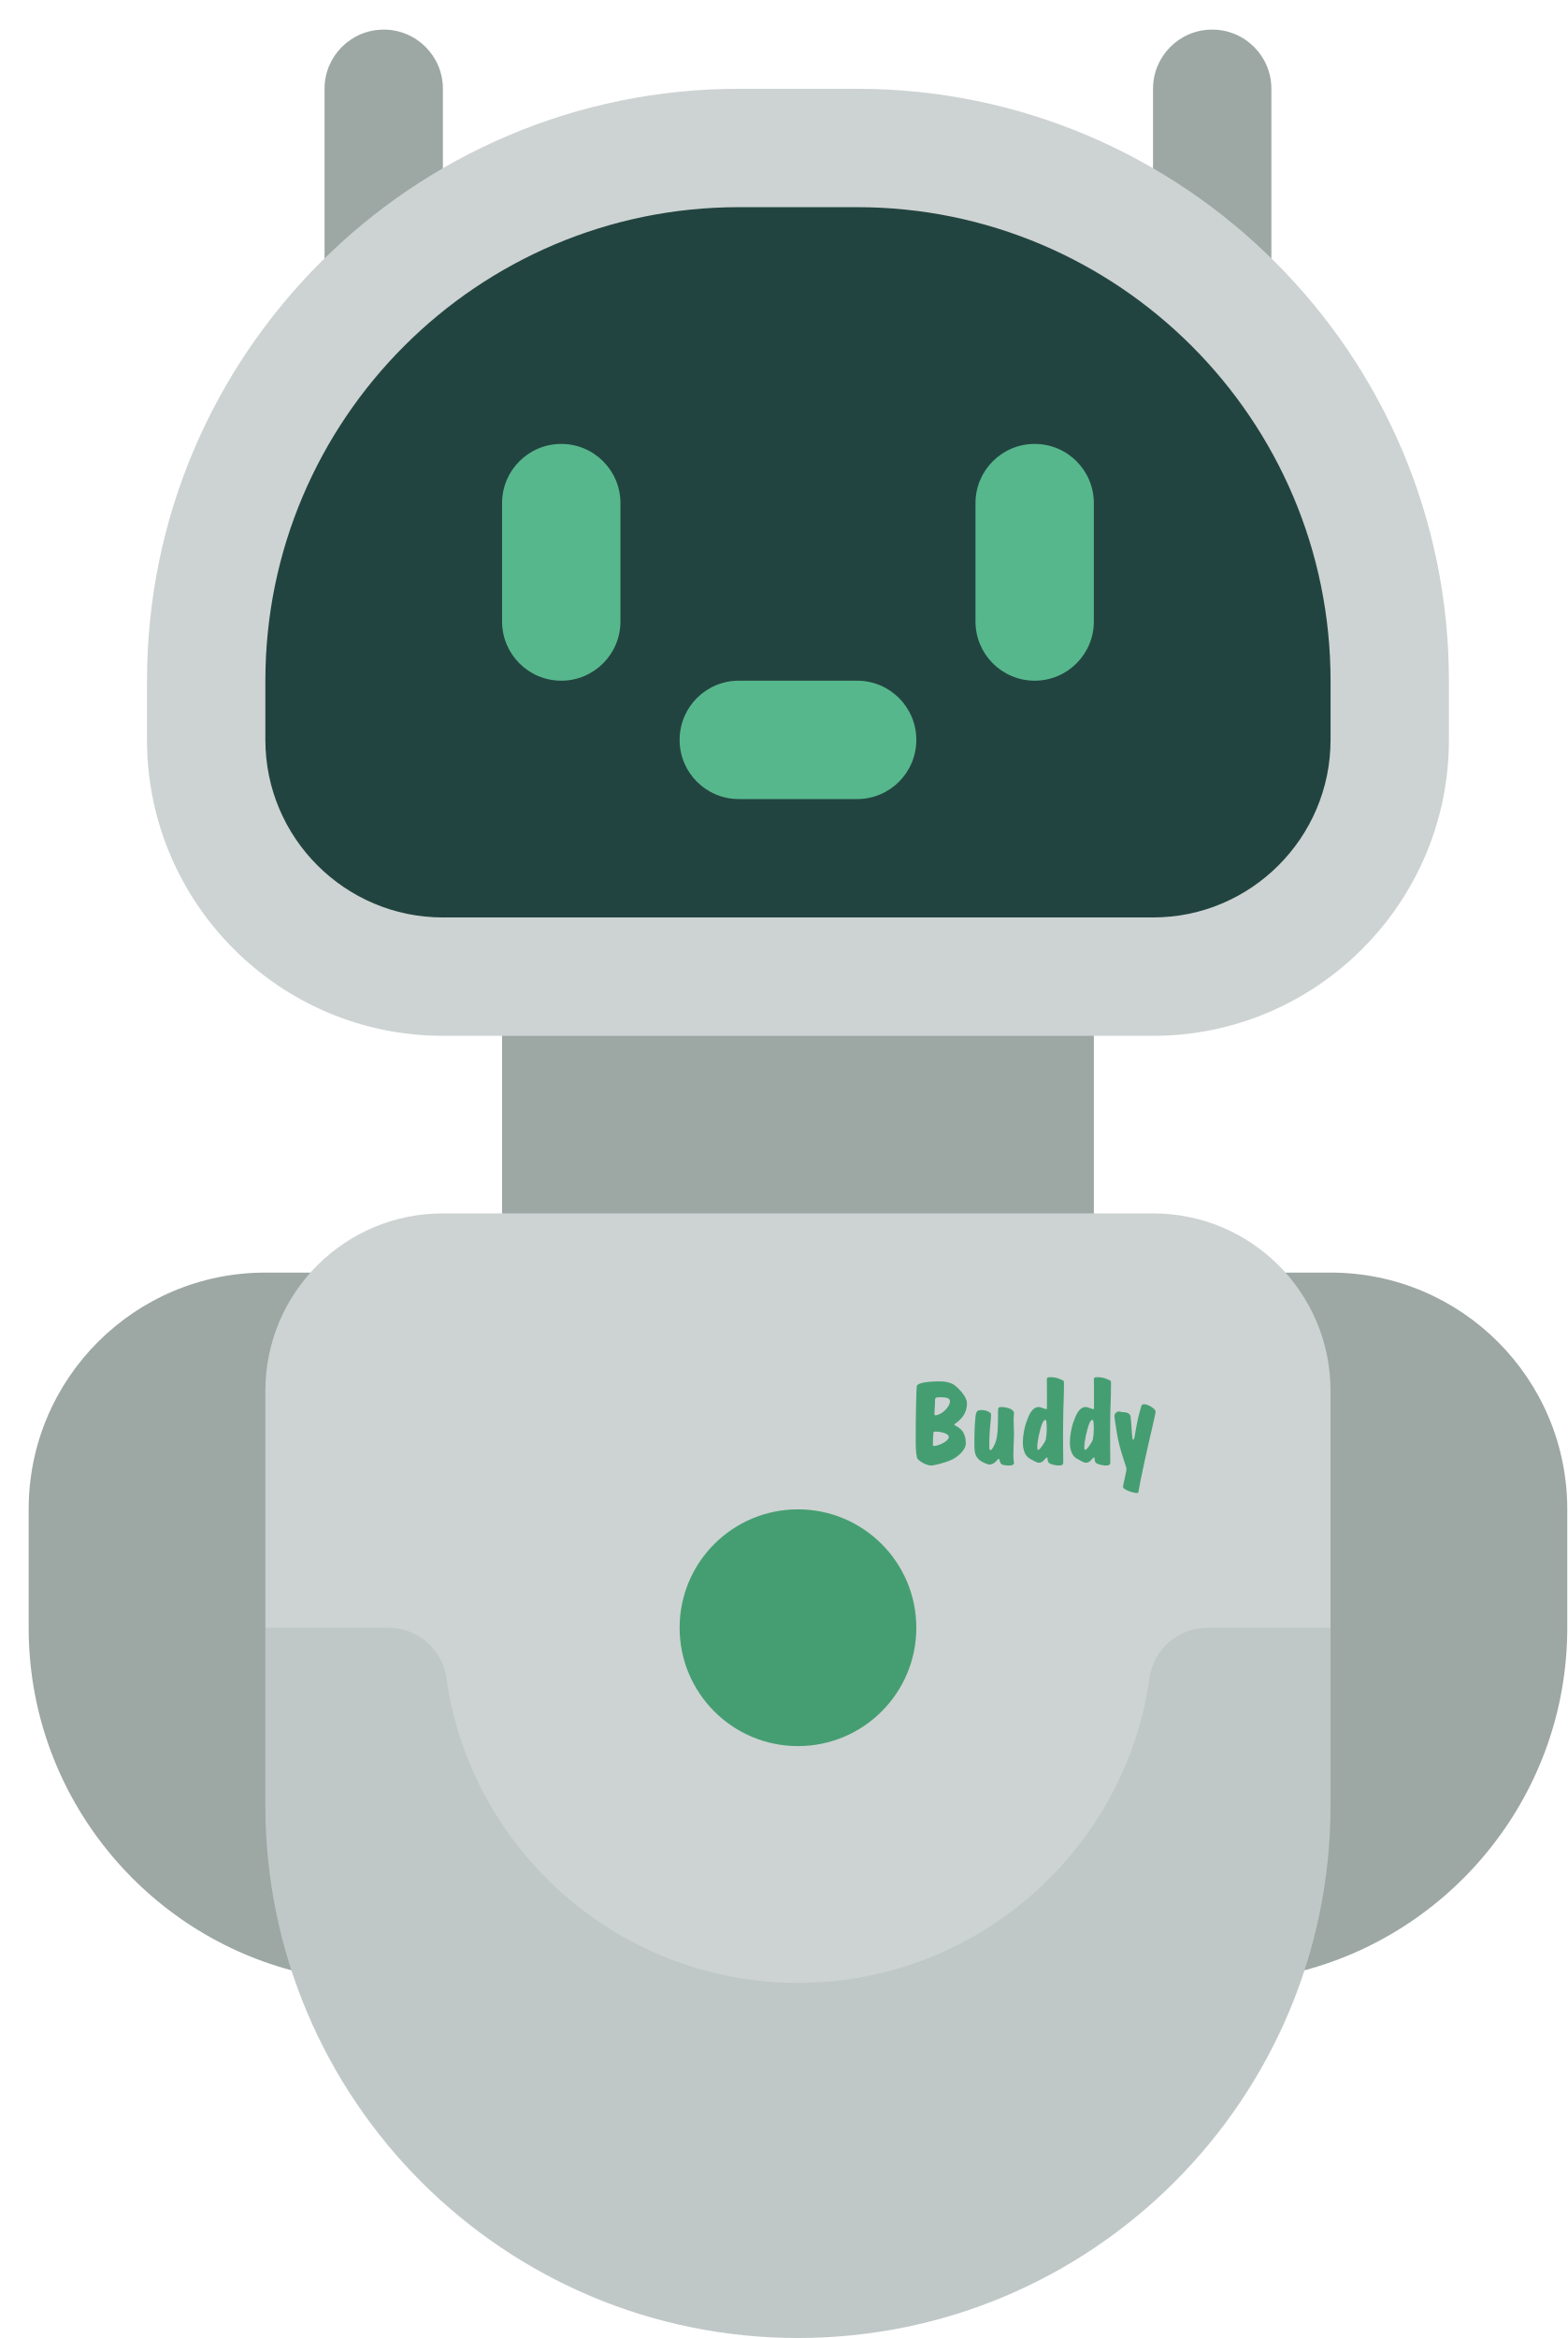
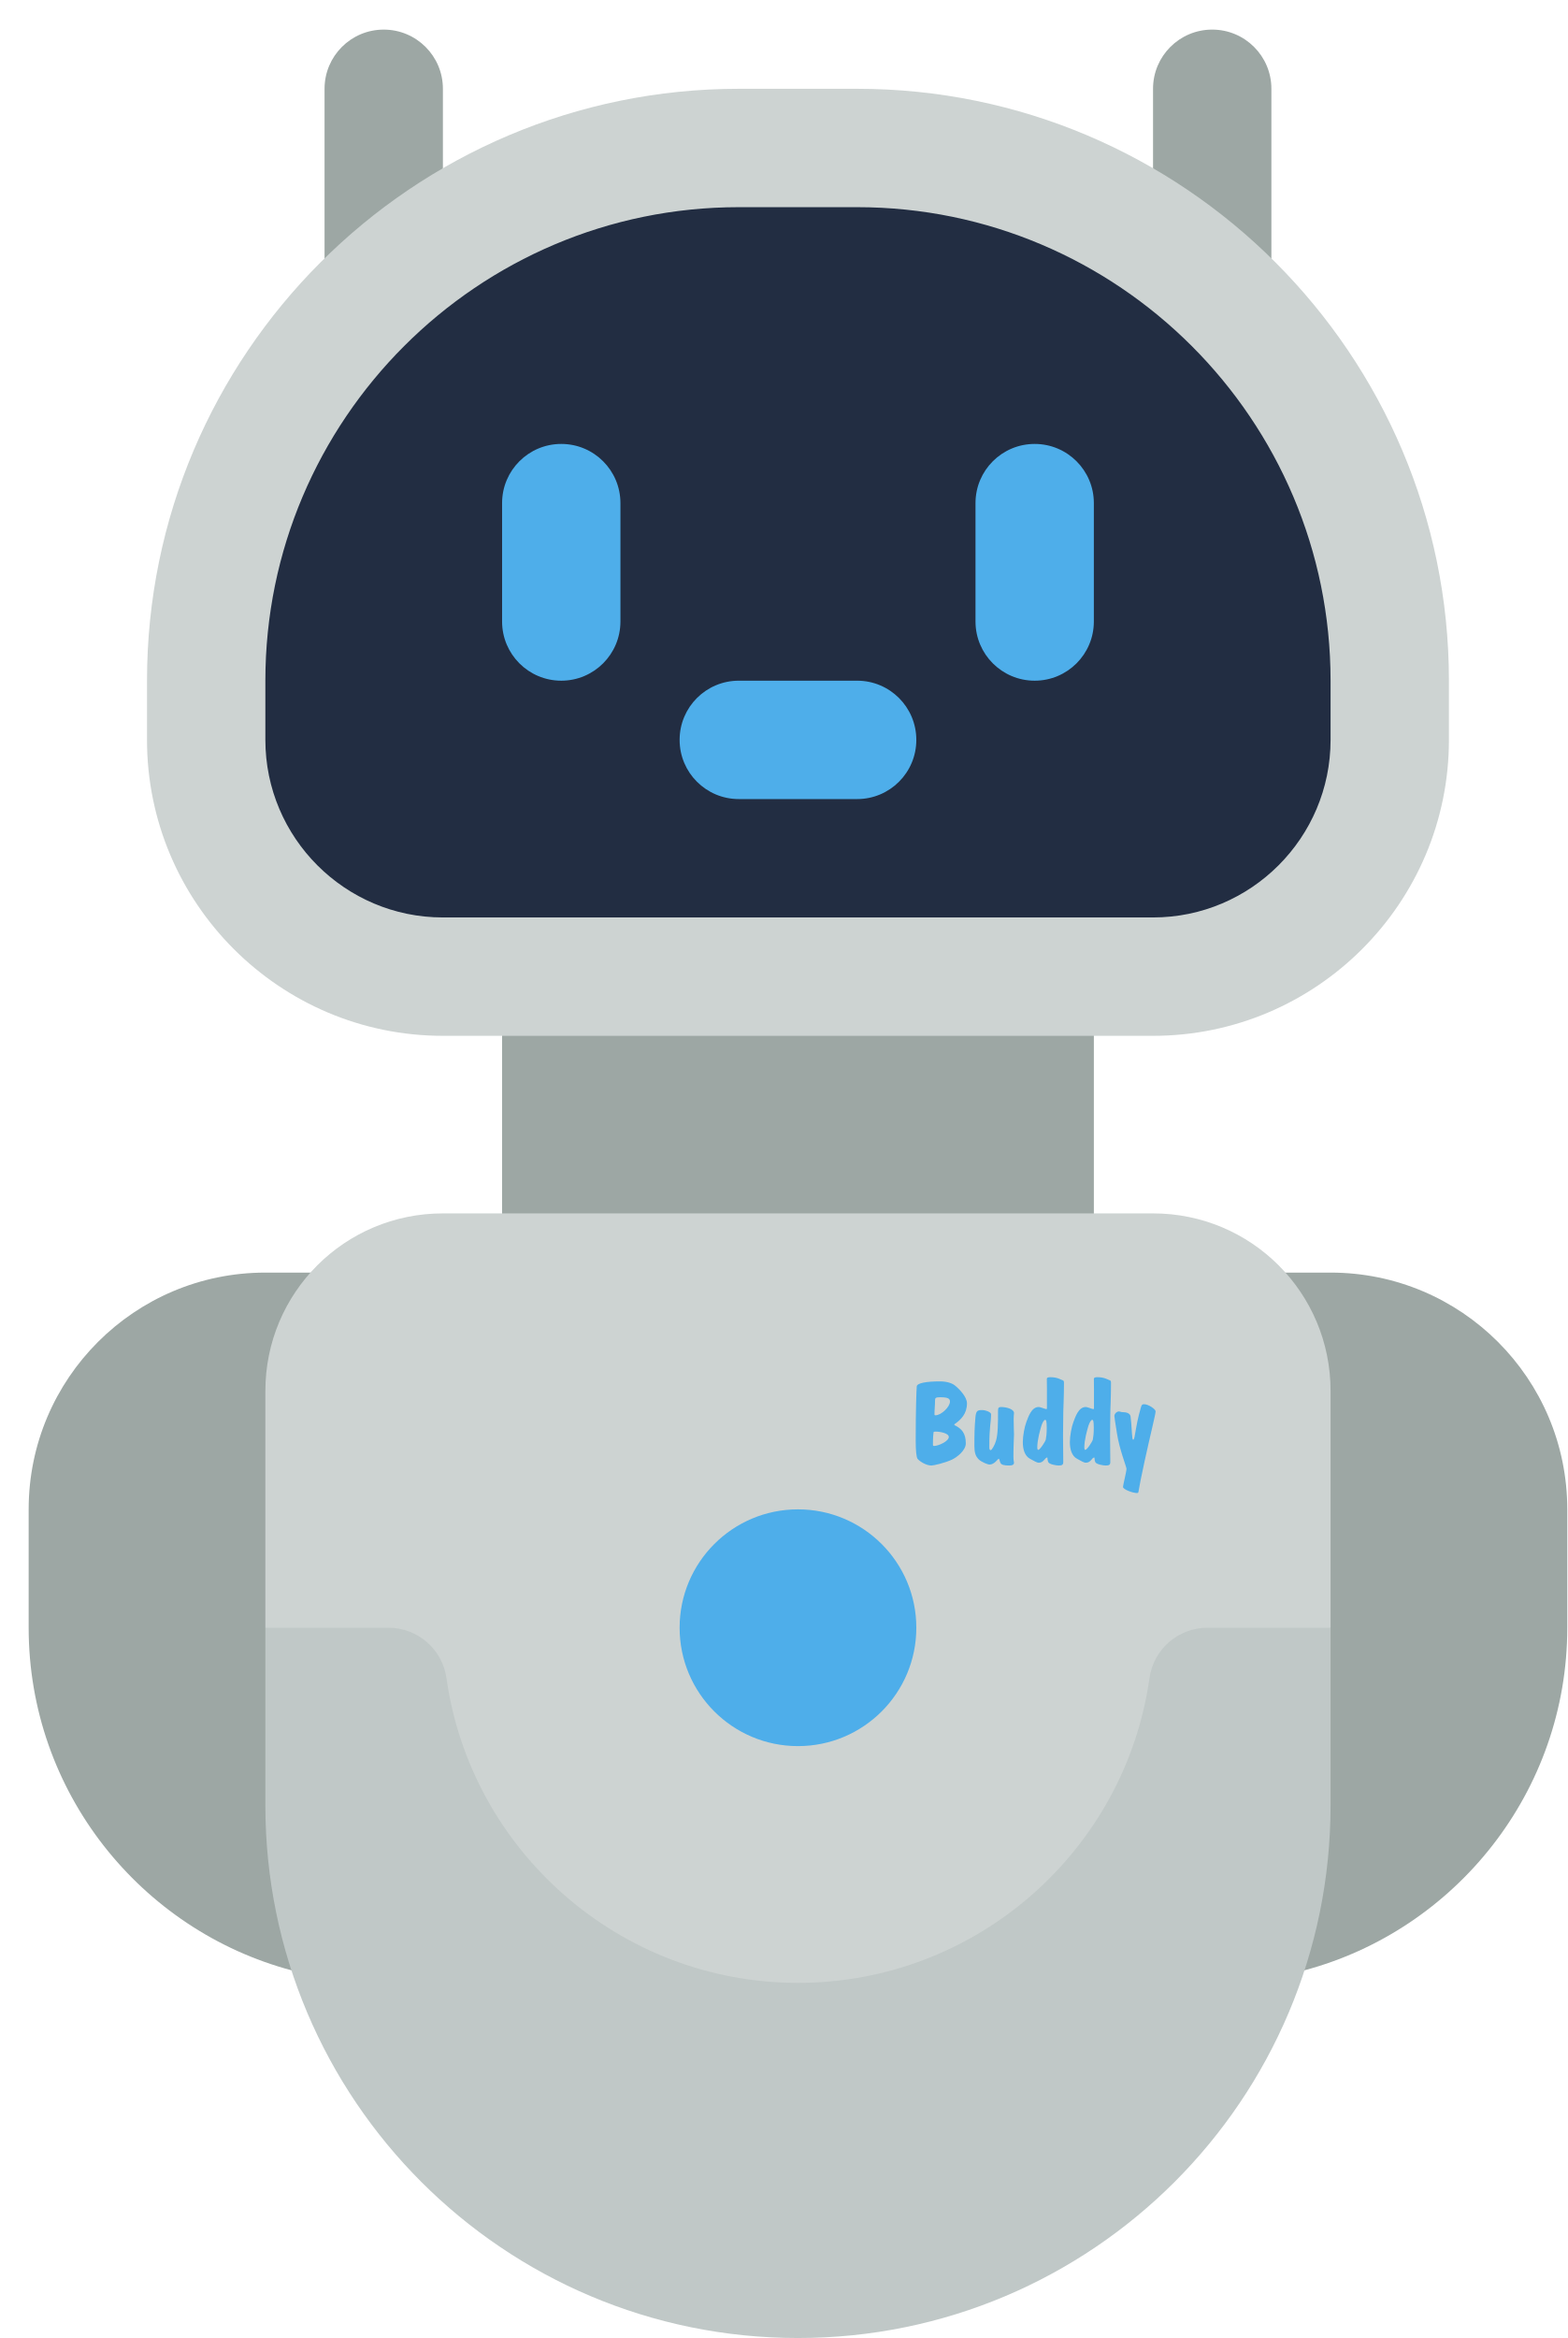
- <svg xmlns="http://www.w3.org/2000/svg" version="1.1" id="Icons" x="0px" y="0px" width="225.999px" height="337.067px" viewBox="0 0 225.999 337.067" enable-background="new 0 0 225.999 337.067" xml:space="preserve">
+ <svg xmlns="http://www.w3.org/2000/svg" version="1.1" id="Icons" x="0px" y="0px" width="226px" height="337.066px" viewBox="0 0 226 337.066" enable-background="new 0 0 226 337.066" xml:space="preserve">
  <g>
-     <path fill="#9DA7A4" d="M185.295,183.468h6.571c18.858,0,34.133,15.274,34.133,34.134v17.066c0,23.637-16.128,43.605-37.973,49.408   L185.295,183.468z" />
-     <path fill="#9DA7A4" d="M42.107,284.076c-21.846-5.803-37.974-25.771-37.974-49.408v-17.066c0-18.859,15.274-34.134,34.133-34.134   h6.571L42.107,284.076z" />
+     <path fill="#9DA7A4" d="M185.294,183.468h6.572c18.857,0,34.133,15.274,34.133,34.134v17.066c0,23.637-16.129,43.604-37.974,49.408   L185.294,183.468z" />
+     <path fill="#9DA7A4" d="M42.107,284.076c-21.846-5.804-37.974-25.771-37.974-49.408v-17.066c0-18.858,15.274-34.134,34.133-34.134   h6.571L42.107,284.076z" />
    <path fill="#9DA7A4" d="M72.4,132.267h85.333v51.2H72.4V132.267z" />
  </g>
-   <path fill="#C0C8C7" d="M191.866,234.668v25.6c0,42.411-34.39,76.8-76.8,76.8c-42.411,0-76.801-34.389-76.801-76.8v-25.6  l8.534-8.533h136.533L191.866,234.668z" />
-   <path fill="#CDD3D2" d="M191.866,200.534v34.134h-17.75c-4.181,0-7.765,3.072-8.362,7.253  c-3.499,24.832-24.917,43.947-50.688,43.947c-25.771,0-47.189-19.115-50.688-43.947c-0.598-4.182-4.182-7.253-8.362-7.253h-17.75  v-34.134c0-14.165,11.435-25.6,25.601-25.6h102.399C180.432,174.934,191.866,186.369,191.866,200.534z" />
-   <circle fill="#459E72" cx="115.067" cy="234.668" r="17.066" />
-   <path fill="#224440" d="M106.532,21.334H123.6c42.385,0,76.8,34.415,76.8,76.8v8.534c0,18.841-15.292,34.133-34.134,34.133H63.866  c-18.842,0-34.134-15.292-34.134-34.133v-8.534C29.733,55.749,64.148,21.334,106.532,21.334z" />
-   <path fill="#57B78C" d="M80.933,98.134c-4.71,0-8.533-3.814-8.533-8.533V72.534c0-4.719,3.823-8.533,8.533-8.533  c4.711,0,8.533,3.814,8.533,8.533V89.6C89.466,94.319,85.644,98.134,80.933,98.134z" />
-   <path fill="#57B78C" d="M149.199,98.134c-4.71,0-8.533-3.814-8.533-8.533V72.534c0-4.719,3.823-8.533,8.533-8.533  c4.711,0,8.533,3.814,8.533,8.533V89.6C157.733,94.319,153.91,98.134,149.199,98.134z" />
-   <path fill="#57B78C" d="M123.6,115.201h-17.067c-4.71,0-8.533-3.814-8.533-8.533c0-4.72,3.823-8.534,8.533-8.534H123.6  c4.71,0,8.533,3.814,8.533,8.534C132.133,111.386,128.31,115.201,123.6,115.201z" />
-   <path fill="#9DA7A4" d="M166.266,38.4v-25.6c0-4.719,3.823-8.533,8.534-8.533c4.71,0,8.533,3.814,8.533,8.533v34.134L166.266,38.4z" />
+   <path fill="#C0C8C7" d="M191.867,234.668v25.6c0,42.411-34.391,76.8-76.801,76.8c-42.411,0-76.801-34.389-76.801-76.8v-25.6  l8.534-8.533h136.533L191.867,234.668z" />
+   <path fill="#CDD3D2" d="M191.867,200.534v34.134h-17.75c-4.182,0-7.766,3.071-8.363,7.253  c-3.498,24.832-24.916,43.947-50.688,43.947c-25.771,0-47.189-19.115-50.688-43.947c-0.598-4.183-4.182-7.253-8.362-7.253h-17.75  v-34.134c0-14.165,11.435-25.601,25.601-25.601h102.399C180.432,174.934,191.867,186.369,191.867,200.534z" />
+   <circle fill="#4EAEEA" cx="115.067" cy="234.668" r="17.066" />
+   <path fill="#222D42" d="M106.532,21.334H123.6c42.385,0,76.8,34.415,76.8,76.8v8.534c0,18.841-15.292,34.133-34.134,34.133h-102.4  c-18.842,0-34.134-15.292-34.134-34.133v-8.534C29.733,55.749,64.148,21.334,106.532,21.334z" />
+   <path fill="#4EAEEA" d="M80.933,98.134c-4.71,0-8.533-3.814-8.533-8.533V72.534c0-4.72,3.823-8.533,8.533-8.533  c4.711,0,8.533,3.813,8.533,8.533V89.6C89.466,94.319,85.644,98.134,80.933,98.134z" />
+   <path fill="#4EAEEA" d="M149.199,98.134c-4.709,0-8.533-3.814-8.533-8.533V72.534c0-4.72,3.824-8.533,8.533-8.533  c4.711,0,8.533,3.813,8.533,8.533V89.6C157.733,94.319,153.91,98.134,149.199,98.134z" />
+   <path fill="#4EAEEA" d="M123.6,115.201h-17.067c-4.71,0-8.533-3.814-8.533-8.533c0-4.721,3.823-8.534,8.533-8.534H123.6  c4.71,0,8.532,3.813,8.532,8.534C132.132,111.386,128.31,115.201,123.6,115.201z" />
+   <path fill="#9DA7A4" d="M166.266,38.4V12.8c0-4.719,3.823-8.533,8.534-8.533c4.709,0,8.533,3.814,8.533,8.533v34.134L166.266,38.4z" />
  <path fill="#9DA7A4" d="M46.8,46.934V12.801c0-4.719,3.822-8.533,8.533-8.533c4.71,0,8.533,3.814,8.533,8.533v25.6L46.8,46.934z" />
-   <path fill="#CDD3D2" d="M166.266,149.334H63.866c-23.526,0-42.667-19.14-42.667-42.666v-8.534c0-47.053,38.28-85.333,85.333-85.333  H123.6c47.053,0,85.333,38.28,85.333,85.333v8.534C208.933,130.194,189.792,149.334,166.266,149.334z M106.532,29.867  c-37.64,0-68.267,30.627-68.267,68.267v8.534c0,14.113,11.486,25.6,25.601,25.6h102.399c14.114,0,25.601-11.486,25.601-25.6v-8.534  c0-37.64-30.626-68.267-68.267-68.267H106.532z" />
+   <path fill="#CDD3D2" d="M166.266,149.334h-102.4c-23.526,0-42.667-19.141-42.667-42.666v-8.534c0-47.053,38.28-85.333,85.333-85.333  H123.6c47.053,0,85.333,38.28,85.333,85.333v8.534C208.933,130.194,189.792,149.334,166.266,149.334z M106.532,29.867  c-37.64,0-68.267,30.627-68.267,68.267v8.534c0,14.112,11.486,25.6,25.601,25.6h102.399c14.113,0,25.602-11.486,25.602-25.6v-8.534  c0-37.64-30.627-68.267-68.268-68.267H106.532z" />
  <g>
-     <path fill="#459E72" d="M137.621,205.453c1.059,0.504,1.646,1.176,1.646,2.638c0,1.024-1.277,1.999-1.982,2.335   c-1.075,0.504-2.688,0.857-2.974,0.857c-0.639,0-1.529-0.454-1.982-0.941c-0.185-0.201-0.286-1.176-0.286-2.62   c0-4.637,0.102-7.19,0.151-7.846c0.034-0.487,1.411-0.723,3.344-0.723c1.041,0,1.764,0.285,2.116,0.555   c0.672,0.521,1.781,1.68,1.781,2.604c0,1.529-0.874,2.369-1.814,3.024V205.453z M134.95,206.394c-0.286,0-0.337,0.033-0.337,0.117   c-0.033,0.269-0.084,0.639-0.084,1.798c0,0.117,0.051,0.151,0.186,0.151c0.588,0,2.1-0.673,2.1-1.294   C136.815,206.629,135.572,206.394,134.95,206.394z M134.883,204.042c0.84,0,2.1-1.21,2.1-1.982c0-0.453-0.319-0.621-1.444-0.621   c-0.588,0-0.706,0.101-0.706,0.402c0,0.723-0.084,1.378-0.084,2.066C134.748,204.009,134.799,204.042,134.883,204.042z" />
-     <path fill="#459E72" d="M140.658,204.31c0.084-0.907,0.285-1.024,0.957-1.024c0.538,0,1.294,0.319,1.294,0.588   c0,1.192-0.252,1.714-0.252,4.737c0,0.354,0.067,0.454,0.201,0.454c0.168,0,0.605-0.773,0.773-1.378   c0.269-0.94,0.285-2.352,0.285-4.301c0-0.471,0.117-0.537,0.471-0.537c0.672,0,1.831,0.269,1.831,0.873   c0,0.185-0.051,0.353-0.051,0.823c0,1.26,0.051,1.814,0.051,2.251c0,0.403-0.084,1.613-0.084,3.125   c0,0.706,0.084,0.823,0.084,0.941c0,0.285-0.202,0.42-0.688,0.42c-0.739,0-1.093-0.102-1.243-0.336   c-0.118-0.186-0.169-0.639-0.27-0.639c-0.134,0-0.604,0.84-1.344,0.84c-0.201,0-1.159-0.353-1.563-0.772   c-0.437-0.438-0.604-0.975-0.604-1.898C140.507,206.663,140.524,205.823,140.658,204.31z" />
-     <path fill="#459E72" d="M150.97,200.429c0-0.84-0.017-1.461-0.017-1.646c0-0.151,0.135-0.235,0.504-0.235   c0.991,0,1.445,0.319,1.68,0.403c0.219,0.066,0.286,0.117,0.286,0.42c0,2.335-0.101,3.562-0.101,4.569   c0,0.891-0.034,1.831-0.034,3.058c0,1.192,0.034,2.486,0.034,3.78c0,0.402-0.168,0.504-0.672,0.504   c-0.303,0-1.294-0.151-1.479-0.471c-0.151-0.252-0.102-0.688-0.151-0.688c-0.353,0-0.487,0.756-1.227,0.756   c-0.285,0-0.706-0.269-1.243-0.555c-0.772-0.403-1.059-1.344-1.059-2.419c0-0.907,0.252-2.218,0.504-2.873   c0.286-0.756,0.739-2.184,1.781-2.184c0.151,0,0.369,0.084,0.588,0.15c0.201,0.067,0.403,0.151,0.487,0.151   s0.117-0.017,0.117-0.134V200.429z M150.802,207.536c0.084-0.453,0.135-0.873,0.135-1.68c0-0.975-0.084-1.159-0.219-1.159   c-0.185,0-0.403,0.403-0.555,0.874c-0.185,0.621-0.588,2.032-0.588,3.091c0,0.285,0.067,0.369,0.135,0.369   C149.962,209.031,150.752,207.805,150.802,207.536z" />
-     <path fill="#459E72" d="M157.754,200.429c0-0.84-0.017-1.461-0.017-1.646c0-0.151,0.135-0.235,0.504-0.235   c0.991,0,1.445,0.319,1.68,0.403c0.219,0.066,0.286,0.117,0.286,0.42c0,2.335-0.101,3.562-0.101,4.569   c0,0.891-0.034,1.831-0.034,3.058c0,1.192,0.034,2.486,0.034,3.78c0,0.402-0.168,0.504-0.672,0.504   c-0.303,0-1.294-0.151-1.479-0.471c-0.151-0.252-0.102-0.688-0.151-0.688c-0.353,0-0.487,0.756-1.227,0.756   c-0.285,0-0.706-0.269-1.243-0.555c-0.772-0.403-1.059-1.344-1.059-2.419c0-0.907,0.252-2.218,0.504-2.873   c0.286-0.756,0.739-2.184,1.781-2.184c0.151,0,0.369,0.084,0.588,0.15c0.201,0.067,0.403,0.151,0.487,0.151   s0.117-0.017,0.117-0.134V200.429z M157.586,207.536c0.084-0.453,0.135-0.873,0.135-1.68c0-0.975-0.084-1.159-0.219-1.159   c-0.185,0-0.403,0.403-0.555,0.874c-0.185,0.621-0.588,2.032-0.588,3.091c0,0.285,0.067,0.369,0.135,0.369   C156.746,209.031,157.536,207.805,157.586,207.536z" />
-     <path fill="#459E72" d="M161.347,203.487c0.168,0,0.302,0.102,0.588,0.102c0.403,0,1.024,0.117,1.092,0.621   c0.067,0.437,0.117,1.227,0.201,2.453c0.051,0.688,0.067,0.891,0.186,0.891c0.15,0,0.201-0.454,0.403-1.63   c0.269-1.529,0.554-2.503,0.688-2.974c0.117-0.42,0.185-0.504,0.487-0.504c0.604,0,1.646,0.705,1.646,1.024   c0,0.42-0.739,3.293-1.613,7.309c-0.487,2.217-0.688,3.31-0.856,4.267c-0.017,0.118-0.067,0.202-0.202,0.202   c-0.672,0-2.032-0.538-2.032-0.874c0-0.252,0.504-2.218,0.504-2.621c0-0.269-1.025-2.806-1.378-5.124   c-0.252-1.629-0.369-2.301-0.369-2.486C160.692,203.823,161.028,203.487,161.347,203.487z" />
+     <path fill="#4EAEEA" d="M137.621,205.453c1.06,0.504,1.646,1.176,1.646,2.638c0,1.023-1.277,1.999-1.982,2.335   c-1.074,0.504-2.688,0.857-2.974,0.857c-0.64,0-1.528-0.454-1.981-0.941c-0.186-0.201-0.287-1.176-0.287-2.62   c0-4.637,0.103-7.189,0.151-7.846c0.034-0.487,1.411-0.724,3.345-0.724c1.041,0,1.764,0.285,2.115,0.556   c0.672,0.521,1.781,1.68,1.781,2.604c0,1.529-0.874,2.369-1.814,3.024V205.453L137.621,205.453z M134.951,206.394   c-0.287,0-0.338,0.033-0.338,0.117c-0.033,0.269-0.084,0.639-0.084,1.798c0,0.117,0.051,0.151,0.186,0.151   c0.589,0,2.101-0.673,2.101-1.294C136.815,206.629,135.572,206.394,134.951,206.394z M134.882,204.042   c0.841,0,2.101-1.21,2.101-1.982c0-0.453-0.319-0.621-1.444-0.621c-0.588,0-0.705,0.102-0.705,0.402   c0,0.723-0.084,1.378-0.084,2.065C134.748,204.009,134.798,204.042,134.882,204.042z" />
+     <path fill="#4EAEEA" d="M140.658,204.31c0.084-0.907,0.285-1.023,0.957-1.023c0.538,0,1.295,0.318,1.295,0.588   c0,1.191-0.252,1.714-0.252,4.736c0,0.354,0.066,0.454,0.2,0.454c0.168,0,0.604-0.772,0.772-1.378   c0.27-0.939,0.285-2.352,0.285-4.301c0-0.471,0.117-0.537,0.472-0.537c0.672,0,1.831,0.27,1.831,0.873   c0,0.185-0.051,0.354-0.051,0.823c0,1.26,0.051,1.813,0.051,2.251c0,0.402-0.084,1.613-0.084,3.125c0,0.706,0.084,0.823,0.084,0.94   c0,0.285-0.202,0.42-0.688,0.42c-0.739,0-1.093-0.102-1.243-0.336c-0.117-0.186-0.168-0.639-0.27-0.639   c-0.135,0-0.604,0.84-1.344,0.84c-0.201,0-1.159-0.353-1.563-0.771c-0.437-0.438-0.604-0.976-0.604-1.898   C140.507,206.663,140.524,205.823,140.658,204.31z" />
+     <path fill="#4EAEEA" d="M150.97,200.429c0-0.84-0.018-1.461-0.018-1.646c0-0.151,0.135-0.235,0.504-0.235   c0.992,0,1.445,0.319,1.681,0.403c0.219,0.065,0.286,0.116,0.286,0.42c0,2.335-0.102,3.562-0.102,4.568   c0,0.892-0.033,1.831-0.033,3.059c0,1.191,0.033,2.485,0.033,3.779c0,0.402-0.168,0.504-0.672,0.504   c-0.303,0-1.294-0.15-1.479-0.471c-0.151-0.252-0.103-0.688-0.151-0.688c-0.353,0-0.487,0.756-1.228,0.756   c-0.285,0-0.705-0.27-1.242-0.555c-0.772-0.403-1.059-1.345-1.059-2.42c0-0.906,0.252-2.218,0.504-2.873   c0.285-0.756,0.738-2.184,1.78-2.184c0.151,0,0.369,0.084,0.588,0.15c0.201,0.066,0.403,0.15,0.487,0.15s0.117-0.017,0.117-0.134   v-2.586H150.97z M150.802,207.536c0.084-0.453,0.135-0.873,0.135-1.681c0-0.975-0.084-1.159-0.219-1.159   c-0.186,0-0.403,0.403-0.555,0.874c-0.186,0.621-0.588,2.032-0.588,3.092c0,0.284,0.066,0.368,0.135,0.368   C149.962,209.031,150.751,207.805,150.802,207.536z" />
+     <path fill="#4EAEEA" d="M157.753,200.429c0-0.84-0.017-1.461-0.017-1.646c0-0.151,0.136-0.235,0.505-0.235   c0.99,0,1.444,0.319,1.68,0.403c0.219,0.065,0.285,0.116,0.285,0.42c0,2.335-0.101,3.562-0.101,4.568   c0,0.892-0.034,1.831-0.034,3.059c0,1.191,0.034,2.485,0.034,3.779c0,0.402-0.168,0.504-0.672,0.504   c-0.304,0-1.294-0.15-1.479-0.471c-0.15-0.252-0.102-0.688-0.15-0.688c-0.354,0-0.487,0.756-1.227,0.756   c-0.285,0-0.707-0.27-1.244-0.555c-0.771-0.403-1.059-1.345-1.059-2.42c0-0.906,0.252-2.218,0.504-2.873   c0.286-0.756,0.739-2.184,1.781-2.184c0.15,0,0.369,0.084,0.588,0.15c0.201,0.066,0.402,0.15,0.486,0.15s0.117-0.017,0.117-0.134   v-2.586H157.753z M157.585,207.536c0.084-0.453,0.136-0.873,0.136-1.681c0-0.975-0.084-1.159-0.22-1.159   c-0.185,0-0.402,0.403-0.555,0.874c-0.185,0.621-0.588,2.032-0.588,3.092c0,0.284,0.066,0.368,0.135,0.368   C156.746,209.031,157.537,207.805,157.585,207.536z" />
+     <path fill="#4EAEEA" d="M161.347,203.487c0.168,0,0.302,0.103,0.588,0.103c0.402,0,1.023,0.117,1.092,0.621   c0.066,0.437,0.117,1.227,0.201,2.453c0.051,0.688,0.066,0.891,0.186,0.891c0.15,0,0.201-0.454,0.403-1.63   c0.269-1.529,0.554-2.503,0.688-2.974c0.117-0.421,0.185-0.505,0.486-0.505c0.604,0,1.646,0.705,1.646,1.024   c0,0.42-0.739,3.293-1.613,7.309c-0.486,2.218-0.688,3.311-0.855,4.268c-0.018,0.118-0.067,0.202-0.203,0.202   c-0.672,0-2.031-0.538-2.031-0.874c0-0.252,0.504-2.219,0.504-2.621c0-0.27-1.025-2.807-1.378-5.124   c-0.252-1.629-0.369-2.301-0.369-2.486C160.692,203.823,161.028,203.487,161.347,203.487z" />
  </g>
</svg>
